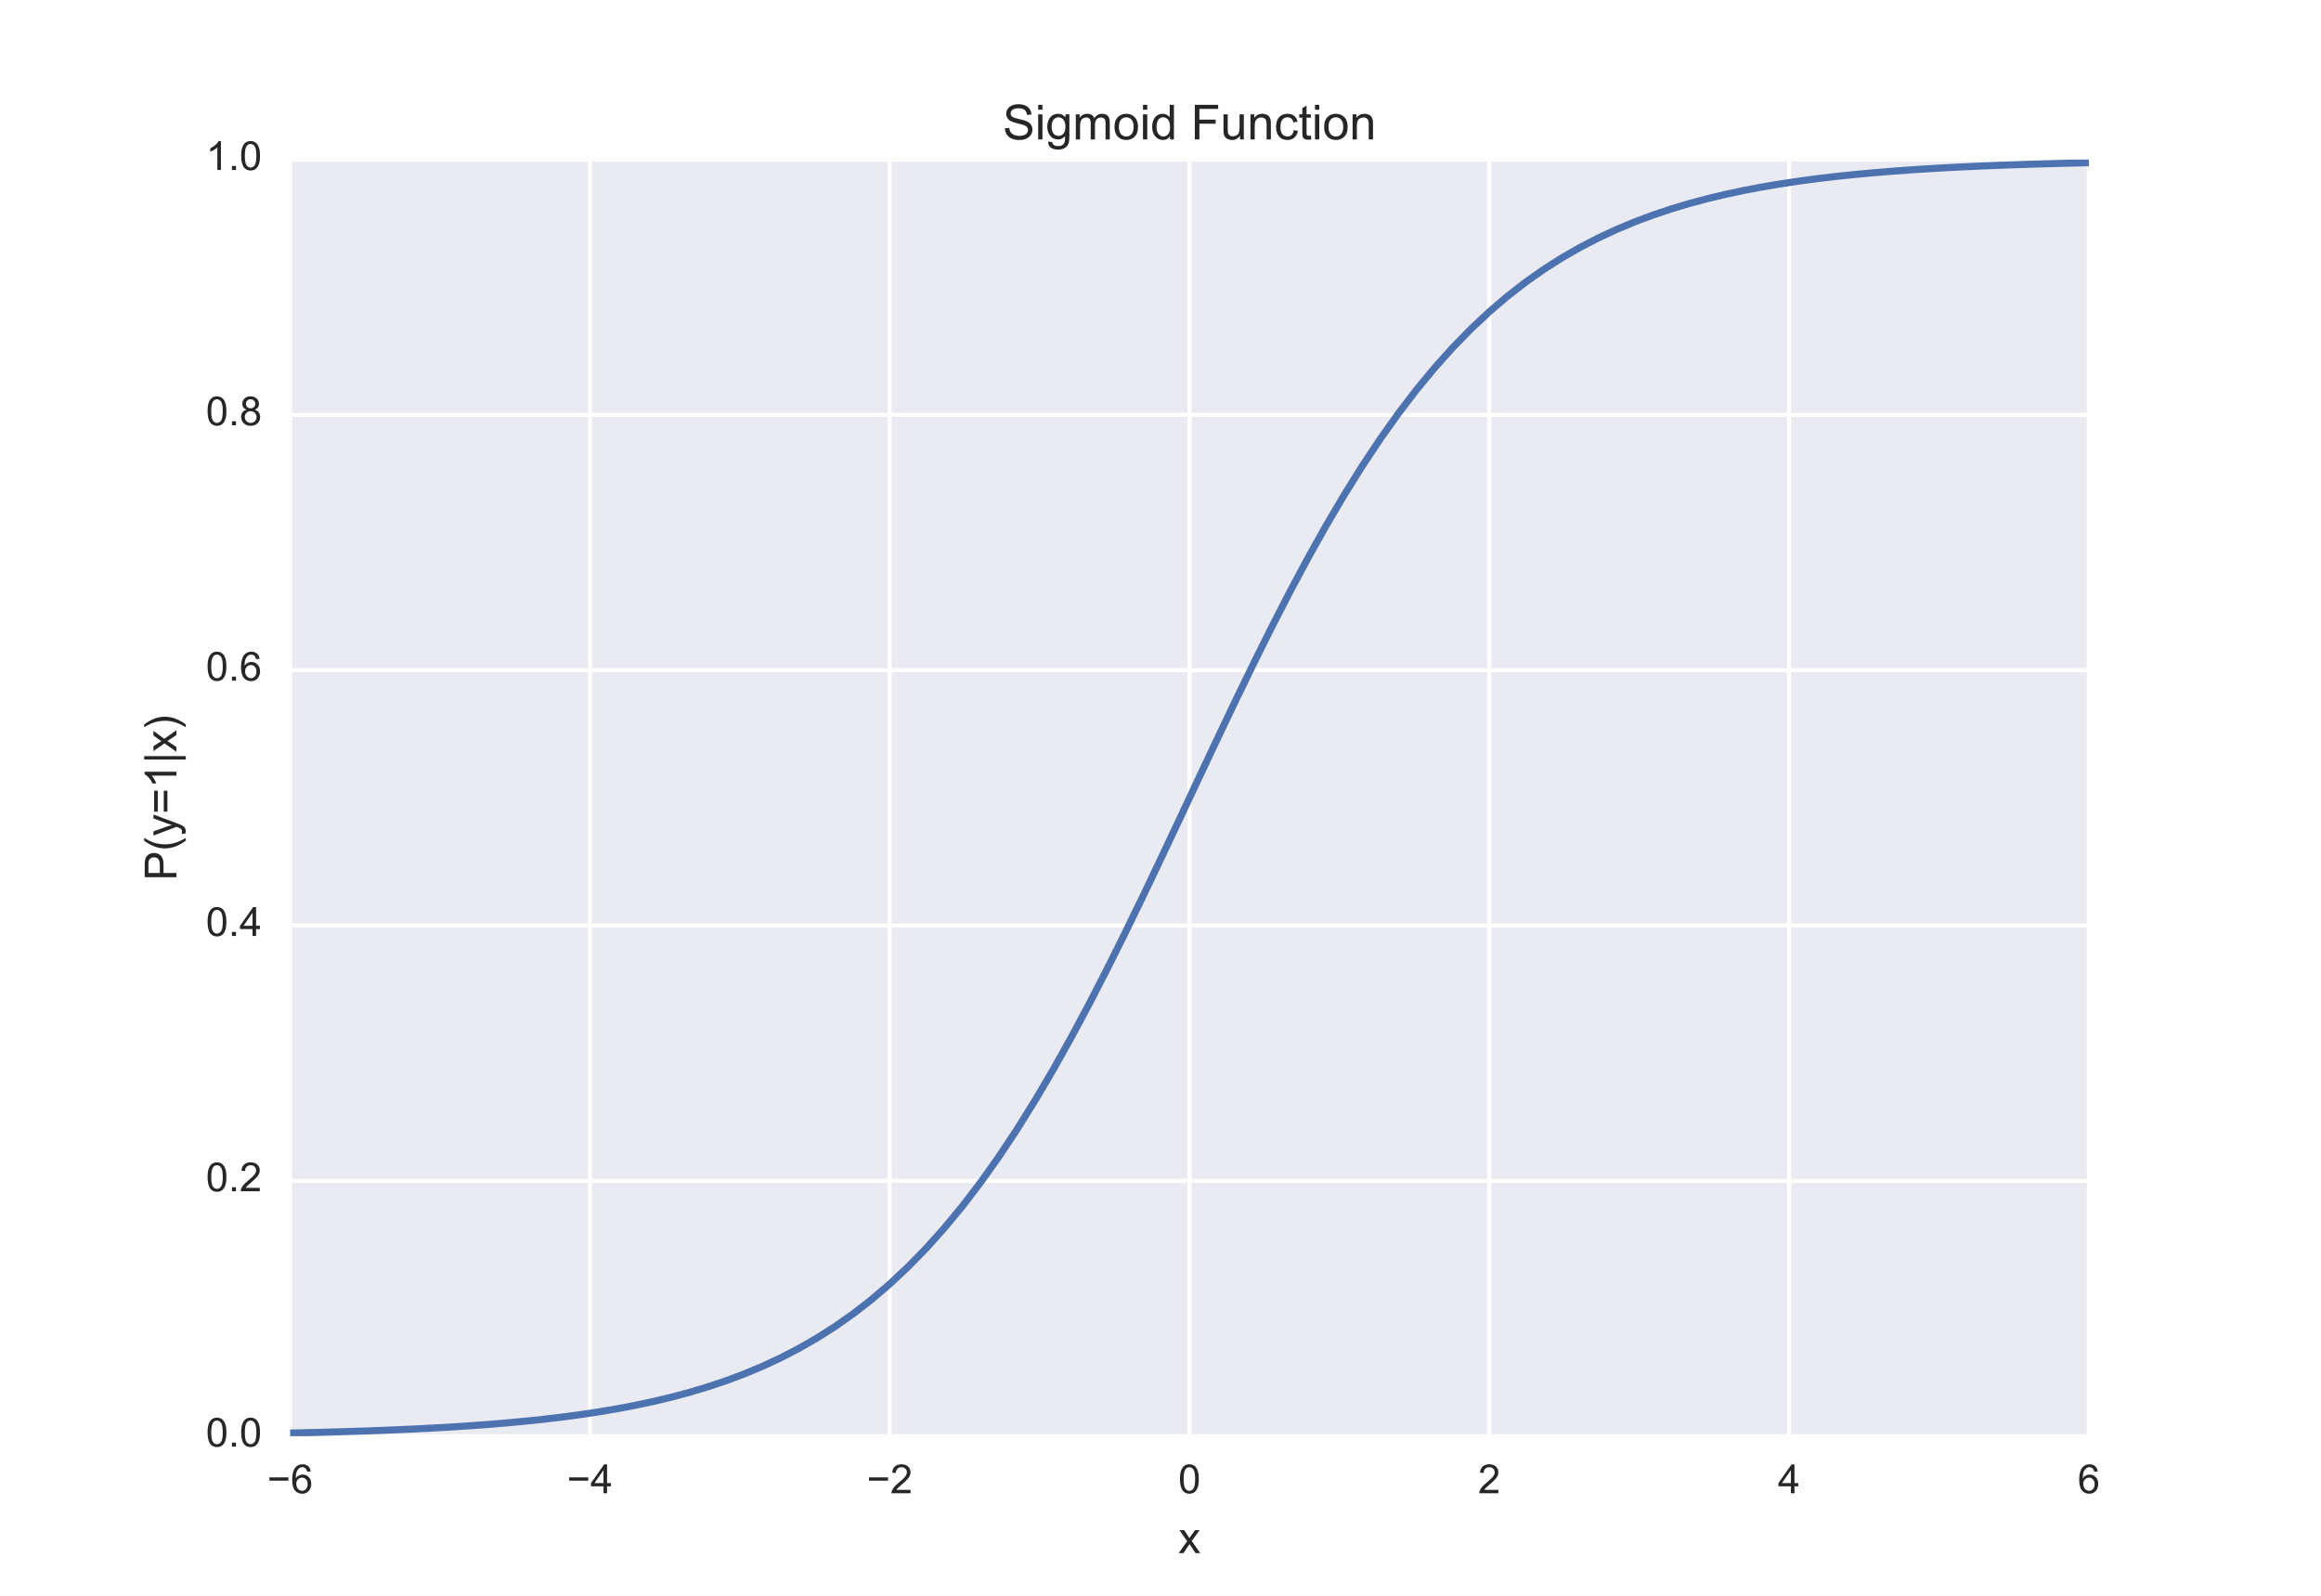
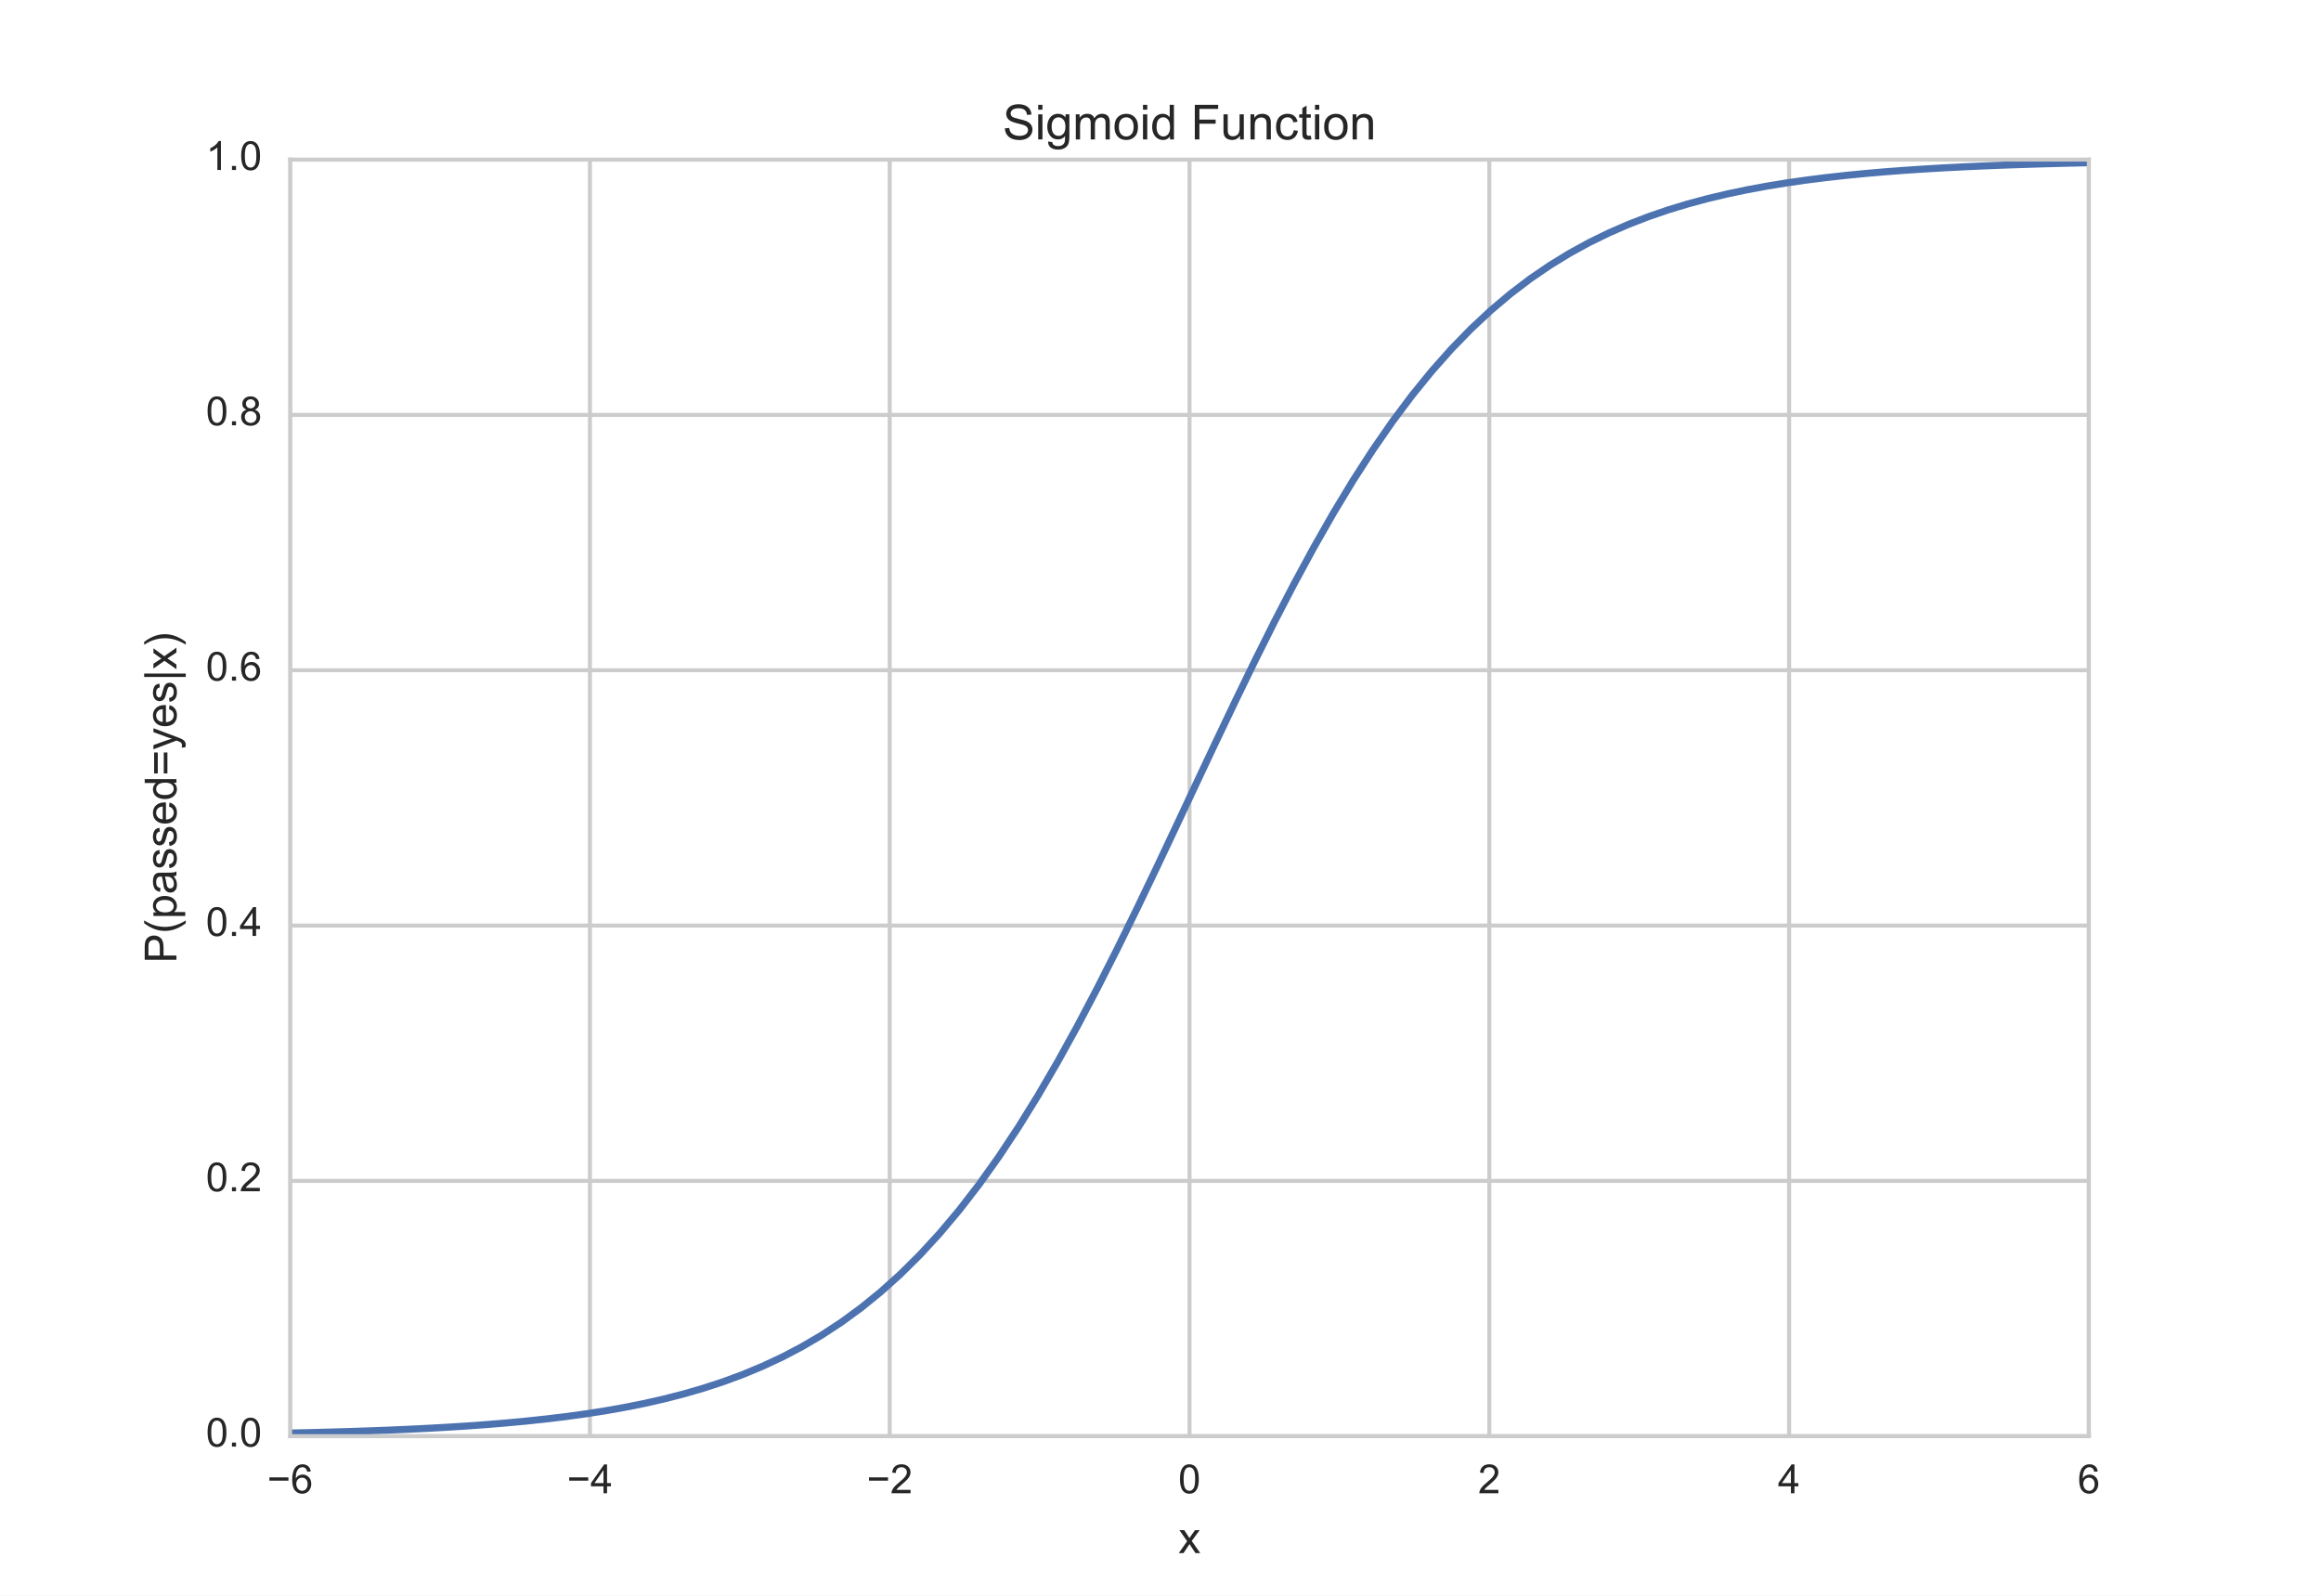
<svg xmlns="http://www.w3.org/2000/svg" xmlns:xlink="http://www.w3.org/1999/xlink" height="396pt" version="1.1" viewBox="0 0 576 396" width="576pt">
  <defs>
    <style type="text/css">
*{stroke-linecap:butt;stroke-linejoin:round;stroke-miterlimit:100000;}
  </style>
  </defs>
  <g id="figure_1">
    <g id="patch_1">
      <path d="M 0 396  L 576 396  L 576 0  L 0 0  z " style="fill:#ffffff;" />
    </g>
    <g id="axes_1">
      <g id="patch_2">
-         <path d="M 72 356.4  L 518.4 356.4  L 518.4 39.6  L 72 39.6  z " style="fill:#eaeaf2;" />
+         <path d="M 72 356.4  L 518.4 356.4  L 518.4 39.6  L 72 39.6  z " style="fill:#ffffff;" />
      </g>
      <g id="matplotlib.axis_1">
        <g id="xtick_1">
          <g id="line2d_1">
-             <path clip-path="url(#p80b9c79543)" d="M 72 356.4  L 72 39.6  " style="fill:none;stroke:#ffffff;stroke-linecap:round;" />
+             <path clip-path="url(#p1a069ae4d4)" d="M 72 356.4  L 72 39.6  " style="fill:none;stroke:#cccccc;stroke-linecap:round;" />
          </g>
          <g id="line2d_2">
            <defs>
-               <path d="M 0 0  L 0 0  " id="m925cec80c2" style="stroke:#262626;" />
-             </defs>
-             <g>
-               <use style="fill:#262626;stroke:#262626;" x="72.0" xlink:href="#m925cec80c2" y="356.4" />
+               <path d="M 0 0  L 0 0  " id="mfa83b766b3" style="stroke:#262626;" />
+             </defs>
+             <g>
+               <use style="fill:#262626;stroke:#262626;" x="72.0" xlink:href="#mfa83b766b3" y="356.4" />
            </g>
          </g>
          <g id="line2d_3">
            <g>
-               <use style="fill:#262626;stroke:#262626;" x="72.0" xlink:href="#m925cec80c2" y="39.6" />
+               <use style="fill:#262626;stroke:#262626;" x="72.0" xlink:href="#mfa83b766b3" y="39.6" />
            </g>
          </g>
          <g id="text_1">
            <defs>
              <path d="M 52.828 31.203  L 5.562 31.203  L 5.562 39.406  L 52.828 39.406  z " id="ArialMT-2212" />
              <path d="M 49.75 54.047  L 41.016 53.375  Q 39.844 58.547 37.703 60.891  Q 34.125 64.656 28.906 64.656  Q 24.703 64.656 21.531 62.312  Q 17.391 59.281 14.984 53.469  Q 12.594 47.656 12.5 36.922  Q 15.672 41.75 20.266 44.094  Q 24.859 46.438 29.891 46.438  Q 38.672 46.438 44.844 39.969  Q 51.031 33.5 51.031 23.25  Q 51.031 16.5 48.125 10.719  Q 45.219 4.938 40.141 1.859  Q 35.062 -1.219 28.609 -1.219  Q 17.625 -1.219 10.688 6.859  Q 3.766 14.938 3.766 33.5  Q 3.766 54.25 11.422 63.672  Q 18.109 71.875 29.438 71.875  Q 37.891 71.875 43.281 67.141  Q 48.688 62.406 49.75 54.047  M 13.875 23.188  Q 13.875 18.656 15.797 14.5  Q 17.719 10.359 21.188 8.172  Q 24.656 6 28.469 6  Q 34.031 6 38.031 10.484  Q 42.047 14.984 42.047 22.703  Q 42.047 30.125 38.078 34.391  Q 34.125 38.672 28.125 38.672  Q 22.172 38.672 18.016 34.391  Q 13.875 30.125 13.875 23.188  " id="ArialMT-36" />
            </defs>
            <g style="fill:#262626;" transform="translate(66.29922 370.5578)scale(0.1 -0.1)">
              <use xlink:href="#ArialMT-2212" />
              <use x="58.398" xlink:href="#ArialMT-36" />
            </g>
          </g>
        </g>
        <g id="xtick_2">
          <g id="line2d_4">
-             <path clip-path="url(#p80b9c79543)" d="M 146.4 356.4  L 146.4 39.6  " style="fill:none;stroke:#ffffff;stroke-linecap:round;" />
+             <path clip-path="url(#p1a069ae4d4)" d="M 146.4 356.4  L 146.4 39.6  " style="fill:none;stroke:#cccccc;stroke-linecap:round;" />
          </g>
          <g id="line2d_5">
            <g>
-               <use style="fill:#262626;stroke:#262626;" x="146.4" xlink:href="#m925cec80c2" y="356.4" />
+               <use style="fill:#262626;stroke:#262626;" x="146.4" xlink:href="#mfa83b766b3" y="356.4" />
            </g>
          </g>
          <g id="line2d_6">
            <g>
-               <use style="fill:#262626;stroke:#262626;" x="146.4" xlink:href="#m925cec80c2" y="39.6" />
+               <use style="fill:#262626;stroke:#262626;" x="146.4" xlink:href="#mfa83b766b3" y="39.6" />
            </g>
          </g>
          <g id="text_2">
            <defs>
              <path d="M 32.328 0  L 32.328 17.141  L 1.266 17.141  L 1.266 25.203  L 33.938 71.578  L 41.109 71.578  L 41.109 25.203  L 50.781 25.203  L 50.781 17.141  L 41.109 17.141  L 41.109 0  z M 32.328 25.203  L 32.328 57.469  L 9.906 25.203  z " id="ArialMT-34" />
            </defs>
            <g style="fill:#262626;" transform="translate(140.6992 370.5578)scale(0.1 -0.1)">
              <use xlink:href="#ArialMT-2212" />
              <use x="58.398" xlink:href="#ArialMT-34" />
            </g>
          </g>
        </g>
        <g id="xtick_3">
          <g id="line2d_7">
-             <path clip-path="url(#p80b9c79543)" d="M 220.8 356.4  L 220.8 39.6  " style="fill:none;stroke:#ffffff;stroke-linecap:round;" />
+             <path clip-path="url(#p1a069ae4d4)" d="M 220.8 356.4  L 220.8 39.6  " style="fill:none;stroke:#cccccc;stroke-linecap:round;" />
          </g>
          <g id="line2d_8">
            <g>
-               <use style="fill:#262626;stroke:#262626;" x="220.8" xlink:href="#m925cec80c2" y="356.4" />
+               <use style="fill:#262626;stroke:#262626;" x="220.8" xlink:href="#mfa83b766b3" y="356.4" />
            </g>
          </g>
          <g id="line2d_9">
            <g>
-               <use style="fill:#262626;stroke:#262626;" x="220.8" xlink:href="#m925cec80c2" y="39.6" />
+               <use style="fill:#262626;stroke:#262626;" x="220.8" xlink:href="#mfa83b766b3" y="39.6" />
            </g>
          </g>
          <g id="text_3">
            <defs>
              <path d="M 50.344 8.453  L 50.344 0  L 3.031 0  Q 2.938 3.172 4.047 6.109  Q 5.859 10.938 9.828 15.625  Q 13.812 20.312 21.344 26.469  Q 33.016 36.031 37.109 41.625  Q 41.219 47.219 41.219 52.203  Q 41.219 57.422 37.469 61  Q 33.734 64.594 27.734 64.594  Q 21.391 64.594 17.578 60.781  Q 13.766 56.984 13.719 50.25  L 4.688 51.172  Q 5.609 61.281 11.656 66.578  Q 17.719 71.875 27.938 71.875  Q 38.234 71.875 44.234 66.156  Q 50.25 60.453 50.25 52  Q 50.25 47.703 48.484 43.547  Q 46.734 39.406 42.656 34.812  Q 38.578 30.219 29.109 22.219  Q 21.188 15.578 18.938 13.203  Q 16.703 10.844 15.234 8.453  z " id="ArialMT-32" />
            </defs>
            <g style="fill:#262626;" transform="translate(215.0992 370.5578)scale(0.1 -0.1)">
              <use xlink:href="#ArialMT-2212" />
              <use x="58.398" xlink:href="#ArialMT-32" />
            </g>
          </g>
        </g>
        <g id="xtick_4">
          <g id="line2d_10">
-             <path clip-path="url(#p80b9c79543)" d="M 295.2 356.4  L 295.2 39.6  " style="fill:none;stroke:#ffffff;stroke-linecap:round;" />
+             <path clip-path="url(#p1a069ae4d4)" d="M 295.2 356.4  L 295.2 39.6  " style="fill:none;stroke:#cccccc;stroke-linecap:round;" />
          </g>
          <g id="line2d_11">
            <g>
-               <use style="fill:#262626;stroke:#262626;" x="295.2" xlink:href="#m925cec80c2" y="356.4" />
+               <use style="fill:#262626;stroke:#262626;" x="295.2" xlink:href="#mfa83b766b3" y="356.4" />
            </g>
          </g>
          <g id="line2d_12">
            <g>
-               <use style="fill:#262626;stroke:#262626;" x="295.2" xlink:href="#m925cec80c2" y="39.6" />
+               <use style="fill:#262626;stroke:#262626;" x="295.2" xlink:href="#mfa83b766b3" y="39.6" />
            </g>
          </g>
          <g id="text_4">
            <defs>
              <path d="M 4.156 35.297  Q 4.156 48 6.766 55.734  Q 9.375 63.484 14.516 67.672  Q 19.672 71.875 27.484 71.875  Q 33.25 71.875 37.594 69.547  Q 41.938 67.234 44.766 62.859  Q 47.609 58.5 49.219 52.219  Q 50.828 45.953 50.828 35.297  Q 50.828 22.703 48.234 14.969  Q 45.656 7.234 40.5 3  Q 35.359 -1.219 27.484 -1.219  Q 17.141 -1.219 11.234 6.203  Q 4.156 15.141 4.156 35.297  M 13.188 35.297  Q 13.188 17.672 17.312 11.828  Q 21.438 6 27.484 6  Q 33.547 6 37.672 11.859  Q 41.797 17.719 41.797 35.297  Q 41.797 52.984 37.672 58.781  Q 33.547 64.594 27.391 64.594  Q 21.344 64.594 17.719 59.469  Q 13.188 52.938 13.188 35.297  " id="ArialMT-30" />
            </defs>
            <g style="fill:#262626;" transform="translate(292.4195 370.5578)scale(0.1 -0.1)">
              <use xlink:href="#ArialMT-30" />
            </g>
          </g>
        </g>
        <g id="xtick_5">
          <g id="line2d_13">
-             <path clip-path="url(#p80b9c79543)" d="M 369.6 356.4  L 369.6 39.6  " style="fill:none;stroke:#ffffff;stroke-linecap:round;" />
+             <path clip-path="url(#p1a069ae4d4)" d="M 369.6 356.4  L 369.6 39.6  " style="fill:none;stroke:#cccccc;stroke-linecap:round;" />
          </g>
          <g id="line2d_14">
            <g>
-               <use style="fill:#262626;stroke:#262626;" x="369.6" xlink:href="#m925cec80c2" y="356.4" />
+               <use style="fill:#262626;stroke:#262626;" x="369.6" xlink:href="#mfa83b766b3" y="356.4" />
            </g>
          </g>
          <g id="line2d_15">
            <g>
-               <use style="fill:#262626;stroke:#262626;" x="369.6" xlink:href="#m925cec80c2" y="39.6" />
+               <use style="fill:#262626;stroke:#262626;" x="369.6" xlink:href="#mfa83b766b3" y="39.6" />
            </g>
          </g>
          <g id="text_5">
            <g style="fill:#262626;" transform="translate(366.8195 370.5578)scale(0.1 -0.1)">
              <use xlink:href="#ArialMT-32" />
            </g>
          </g>
        </g>
        <g id="xtick_6">
          <g id="line2d_16">
-             <path clip-path="url(#p80b9c79543)" d="M 444 356.4  L 444 39.6  " style="fill:none;stroke:#ffffff;stroke-linecap:round;" />
+             <path clip-path="url(#p1a069ae4d4)" d="M 444 356.4  L 444 39.6  " style="fill:none;stroke:#cccccc;stroke-linecap:round;" />
          </g>
          <g id="line2d_17">
            <g>
-               <use style="fill:#262626;stroke:#262626;" x="444.0" xlink:href="#m925cec80c2" y="356.4" />
+               <use style="fill:#262626;stroke:#262626;" x="444.0" xlink:href="#mfa83b766b3" y="356.4" />
            </g>
          </g>
          <g id="line2d_18">
            <g>
-               <use style="fill:#262626;stroke:#262626;" x="444.0" xlink:href="#m925cec80c2" y="39.6" />
+               <use style="fill:#262626;stroke:#262626;" x="444.0" xlink:href="#mfa83b766b3" y="39.6" />
            </g>
          </g>
          <g id="text_6">
            <g style="fill:#262626;" transform="translate(441.2195 370.5578)scale(0.1 -0.1)">
              <use xlink:href="#ArialMT-34" />
            </g>
          </g>
        </g>
        <g id="xtick_7">
          <g id="line2d_19">
-             <path clip-path="url(#p80b9c79543)" d="M 518.4 356.4  L 518.4 39.6  " style="fill:none;stroke:#ffffff;stroke-linecap:round;" />
+             <path clip-path="url(#p1a069ae4d4)" d="M 518.4 356.4  L 518.4 39.6  " style="fill:none;stroke:#cccccc;stroke-linecap:round;" />
          </g>
          <g id="line2d_20">
            <g>
-               <use style="fill:#262626;stroke:#262626;" x="518.4" xlink:href="#m925cec80c2" y="356.4" />
+               <use style="fill:#262626;stroke:#262626;" x="518.4" xlink:href="#mfa83b766b3" y="356.4" />
            </g>
          </g>
          <g id="line2d_21">
            <g>
-               <use style="fill:#262626;stroke:#262626;" x="518.4" xlink:href="#m925cec80c2" y="39.6" />
+               <use style="fill:#262626;stroke:#262626;" x="518.4" xlink:href="#mfa83b766b3" y="39.6" />
            </g>
          </g>
          <g id="text_7">
            <g style="fill:#262626;" transform="translate(515.6195 370.5578)scale(0.1 -0.1)">
              <use xlink:href="#ArialMT-36" />
            </g>
          </g>
        </g>
        <g id="text_8">
          <defs>
            <path d="M 0.734 0  L 19.672 26.953  L 2.156 51.859  L 13.141 51.859  L 21.094 39.703  Q 23.344 36.234 24.703 33.891  Q 26.859 37.109 28.656 39.594  L 37.406 51.859  L 47.906 51.859  L 29.984 27.438  L 49.266 0  L 38.484 0  L 27.828 16.109  L 25 20.453  L 11.375 0  z " id="ArialMT-78" />
          </defs>
          <g style="fill:#262626;" transform="translate(292.45 385.4189)scale(0.11 -0.11)">
            <use xlink:href="#ArialMT-78" />
          </g>
        </g>
      </g>
      <g id="matplotlib.axis_2">
        <g id="ytick_1">
          <g id="line2d_22">
-             <path clip-path="url(#p80b9c79543)" d="M 72 356.4  L 518.4 356.4  " style="fill:none;stroke:#ffffff;stroke-linecap:round;" />
+             <path clip-path="url(#p1a069ae4d4)" d="M 72 356.4  L 518.4 356.4  " style="fill:none;stroke:#cccccc;stroke-linecap:round;" />
          </g>
          <g id="line2d_23">
            <g>
-               <use style="fill:#262626;stroke:#262626;" x="72.0" xlink:href="#m925cec80c2" y="356.4" />
+               <use style="fill:#262626;stroke:#262626;" x="72.0" xlink:href="#mfa83b766b3" y="356.4" />
            </g>
          </g>
          <g id="line2d_24">
            <g>
-               <use style="fill:#262626;stroke:#262626;" x="518.4" xlink:href="#m925cec80c2" y="356.4" />
+               <use style="fill:#262626;stroke:#262626;" x="518.4" xlink:href="#mfa83b766b3" y="356.4" />
            </g>
          </g>
          <g id="text_9">
            <defs>
              <path d="M 9.078 0  L 9.078 10.016  L 19.094 10.016  L 19.094 0  z " id="ArialMT-2e" />
            </defs>
            <g style="fill:#262626;" transform="translate(51.1 358.9852)scale(0.1 -0.1)">
              <use xlink:href="#ArialMT-30" />
              <use x="55.615" xlink:href="#ArialMT-2e" />
              <use x="83.398" xlink:href="#ArialMT-30" />
            </g>
          </g>
        </g>
        <g id="ytick_2">
          <g id="line2d_25">
-             <path clip-path="url(#p80b9c79543)" d="M 72 293.04  L 518.4 293.04  " style="fill:none;stroke:#ffffff;stroke-linecap:round;" />
+             <path clip-path="url(#p1a069ae4d4)" d="M 72 293.04  L 518.4 293.04  " style="fill:none;stroke:#cccccc;stroke-linecap:round;" />
          </g>
          <g id="line2d_26">
            <g>
-               <use style="fill:#262626;stroke:#262626;" x="72.0" xlink:href="#m925cec80c2" y="293.04" />
+               <use style="fill:#262626;stroke:#262626;" x="72.0" xlink:href="#mfa83b766b3" y="293.04" />
            </g>
          </g>
          <g id="line2d_27">
            <g>
-               <use style="fill:#262626;stroke:#262626;" x="518.4" xlink:href="#m925cec80c2" y="293.04" />
+               <use style="fill:#262626;stroke:#262626;" x="518.4" xlink:href="#mfa83b766b3" y="293.04" />
            </g>
          </g>
          <g id="text_10">
            <g style="fill:#262626;" transform="translate(51.1 295.6252)scale(0.1 -0.1)">
              <use xlink:href="#ArialMT-30" />
              <use x="55.615" xlink:href="#ArialMT-2e" />
              <use x="83.398" xlink:href="#ArialMT-32" />
            </g>
          </g>
        </g>
        <g id="ytick_3">
          <g id="line2d_28">
-             <path clip-path="url(#p80b9c79543)" d="M 72 229.68  L 518.4 229.68  " style="fill:none;stroke:#ffffff;stroke-linecap:round;" />
+             <path clip-path="url(#p1a069ae4d4)" d="M 72 229.68  L 518.4 229.68  " style="fill:none;stroke:#cccccc;stroke-linecap:round;" />
          </g>
          <g id="line2d_29">
            <g>
-               <use style="fill:#262626;stroke:#262626;" x="72.0" xlink:href="#m925cec80c2" y="229.68" />
+               <use style="fill:#262626;stroke:#262626;" x="72.0" xlink:href="#mfa83b766b3" y="229.68" />
            </g>
          </g>
          <g id="line2d_30">
            <g>
-               <use style="fill:#262626;stroke:#262626;" x="518.4" xlink:href="#m925cec80c2" y="229.68" />
+               <use style="fill:#262626;stroke:#262626;" x="518.4" xlink:href="#mfa83b766b3" y="229.68" />
            </g>
          </g>
          <g id="text_11">
            <g style="fill:#262626;" transform="translate(51.1 232.2652)scale(0.1 -0.1)">
              <use xlink:href="#ArialMT-30" />
              <use x="55.615" xlink:href="#ArialMT-2e" />
              <use x="83.398" xlink:href="#ArialMT-34" />
            </g>
          </g>
        </g>
        <g id="ytick_4">
          <g id="line2d_31">
-             <path clip-path="url(#p80b9c79543)" d="M 72 166.32  L 518.4 166.32  " style="fill:none;stroke:#ffffff;stroke-linecap:round;" />
+             <path clip-path="url(#p1a069ae4d4)" d="M 72 166.32  L 518.4 166.32  " style="fill:none;stroke:#cccccc;stroke-linecap:round;" />
          </g>
          <g id="line2d_32">
            <g>
-               <use style="fill:#262626;stroke:#262626;" x="72.0" xlink:href="#m925cec80c2" y="166.32" />
+               <use style="fill:#262626;stroke:#262626;" x="72.0" xlink:href="#mfa83b766b3" y="166.32" />
            </g>
          </g>
          <g id="line2d_33">
            <g>
-               <use style="fill:#262626;stroke:#262626;" x="518.4" xlink:href="#m925cec80c2" y="166.32" />
+               <use style="fill:#262626;stroke:#262626;" x="518.4" xlink:href="#mfa83b766b3" y="166.32" />
            </g>
          </g>
          <g id="text_12">
            <g style="fill:#262626;" transform="translate(51.1 168.9052)scale(0.1 -0.1)">
              <use xlink:href="#ArialMT-30" />
              <use x="55.615" xlink:href="#ArialMT-2e" />
              <use x="83.398" xlink:href="#ArialMT-36" />
            </g>
          </g>
        </g>
        <g id="ytick_5">
          <g id="line2d_34">
-             <path clip-path="url(#p80b9c79543)" d="M 72 102.96  L 518.4 102.96  " style="fill:none;stroke:#ffffff;stroke-linecap:round;" />
+             <path clip-path="url(#p1a069ae4d4)" d="M 72 102.96  L 518.4 102.96  " style="fill:none;stroke:#cccccc;stroke-linecap:round;" />
          </g>
          <g id="line2d_35">
            <g>
-               <use style="fill:#262626;stroke:#262626;" x="72.0" xlink:href="#m925cec80c2" y="102.96" />
+               <use style="fill:#262626;stroke:#262626;" x="72.0" xlink:href="#mfa83b766b3" y="102.96" />
            </g>
          </g>
          <g id="line2d_36">
            <g>
-               <use style="fill:#262626;stroke:#262626;" x="518.4" xlink:href="#m925cec80c2" y="102.96" />
+               <use style="fill:#262626;stroke:#262626;" x="518.4" xlink:href="#mfa83b766b3" y="102.96" />
            </g>
          </g>
          <g id="text_13">
            <defs>
              <path d="M 17.672 38.812  Q 12.203 40.828 9.562 44.531  Q 6.938 48.25 6.938 53.422  Q 6.938 61.234 12.547 66.547  Q 18.172 71.875 27.484 71.875  Q 36.859 71.875 42.578 66.422  Q 48.297 60.984 48.297 53.172  Q 48.297 48.188 45.672 44.5  Q 43.062 40.828 37.75 38.812  Q 44.344 36.672 47.781 31.875  Q 51.219 27.094 51.219 20.453  Q 51.219 11.281 44.719 5.031  Q 38.234 -1.219 27.641 -1.219  Q 17.047 -1.219 10.547 5.047  Q 4.047 11.328 4.047 20.703  Q 4.047 27.688 7.594 32.391  Q 11.141 37.109 17.672 38.812  M 15.922 53.719  Q 15.922 48.641 19.188 45.406  Q 22.469 42.188 27.688 42.188  Q 32.766 42.188 36.016 45.375  Q 39.266 48.578 39.266 53.219  Q 39.266 58.062 35.906 61.359  Q 32.562 64.656 27.594 64.656  Q 22.562 64.656 19.234 61.422  Q 15.922 58.203 15.922 53.719  M 13.094 20.656  Q 13.094 16.891 14.875 13.375  Q 16.656 9.859 20.172 7.922  Q 23.688 6 27.734 6  Q 34.031 6 38.125 10.047  Q 42.234 14.109 42.234 20.359  Q 42.234 26.703 38.016 30.859  Q 33.797 35.016 27.438 35.016  Q 21.234 35.016 17.156 30.906  Q 13.094 26.812 13.094 20.656  " id="ArialMT-38" />
            </defs>
            <g style="fill:#262626;" transform="translate(51.1 105.5452)scale(0.1 -0.1)">
              <use xlink:href="#ArialMT-30" />
              <use x="55.615" xlink:href="#ArialMT-2e" />
              <use x="83.398" xlink:href="#ArialMT-38" />
            </g>
          </g>
        </g>
        <g id="ytick_6">
          <g id="line2d_37">
-             <path clip-path="url(#p80b9c79543)" d="M 72 39.6  L 518.4 39.6  " style="fill:none;stroke:#ffffff;stroke-linecap:round;" />
+             <path clip-path="url(#p1a069ae4d4)" d="M 72 39.6  L 518.4 39.6  " style="fill:none;stroke:#cccccc;stroke-linecap:round;" />
          </g>
          <g id="line2d_38">
            <g>
-               <use style="fill:#262626;stroke:#262626;" x="72.0" xlink:href="#m925cec80c2" y="39.6" />
+               <use style="fill:#262626;stroke:#262626;" x="72.0" xlink:href="#mfa83b766b3" y="39.6" />
            </g>
          </g>
          <g id="line2d_39">
            <g>
-               <use style="fill:#262626;stroke:#262626;" x="518.4" xlink:href="#m925cec80c2" y="39.6" />
+               <use style="fill:#262626;stroke:#262626;" x="518.4" xlink:href="#mfa83b766b3" y="39.6" />
            </g>
          </g>
          <g id="text_14">
            <defs>
              <path d="M 37.25 0  L 28.469 0  L 28.469 56  Q 25.297 52.984 20.141 49.953  Q 14.984 46.922 10.891 45.406  L 10.891 53.906  Q 18.266 57.375 23.781 62.297  Q 29.297 67.234 31.594 71.875  L 37.25 71.875  z " id="ArialMT-31" />
            </defs>
            <g style="fill:#262626;" transform="translate(51.1 42.18516)scale(0.1 -0.1)">
              <use xlink:href="#ArialMT-31" />
              <use x="55.615" xlink:href="#ArialMT-2e" />
              <use x="83.398" xlink:href="#ArialMT-30" />
            </g>
          </g>
        </g>
        <g id="text_15">
          <defs>
+             <path d="M 40.438 6.391  Q 35.547 2.25 31.031 0.531  Q 26.516 -1.172 21.344 -1.172  Q 12.797 -1.172 8.203 3  Q 3.609 7.172 3.609 13.672  Q 3.609 17.484 5.344 20.625  Q 7.078 23.781 9.891 25.688  Q 12.703 27.594 16.219 28.562  Q 18.797 29.25 24.031 29.891  Q 34.672 31.156 39.703 32.906  Q 39.75 34.719 39.75 35.203  Q 39.75 40.578 37.25 42.781  Q 33.891 45.75 27.25 45.75  Q 21.047 45.75 18.094 43.578  Q 15.141 41.406 13.719 35.891  L 5.125 37.062  Q 6.297 42.578 8.984 45.969  Q 11.672 49.359 16.75 51.188  Q 21.828 53.031 28.516 53.031  Q 35.156 53.031 39.297 51.469  Q 43.453 49.906 45.406 47.531  Q 47.359 45.172 48.141 41.547  Q 48.578 39.312 48.578 33.453  L 48.578 21.734  Q 48.578 9.469 49.141 6.219  Q 49.703 2.984 51.375 0  L 42.188 0  Q 40.828 2.734 40.438 6.391  M 39.703 26.031  Q 34.906 24.078 25.344 22.703  Q 19.922 21.922 17.672 20.938  Q 15.438 19.969 14.203 18.094  Q 12.984 16.219 12.984 13.922  Q 12.984 10.406 15.641 8.062  Q 18.312 5.719 23.438 5.719  Q 28.516 5.719 32.469 7.938  Q 36.422 10.156 38.281 14.016  Q 39.703 17 39.703 22.797  z " id="ArialMT-61" />
            <path d="M 6.203 -19.969  L 5.219 -11.719  Q 8.109 -12.5 10.25 -12.5  Q 13.188 -12.5 14.938 -11.516  Q 16.703 -10.547 17.828 -8.797  Q 18.656 -7.469 20.516 -2.25  Q 20.75 -1.516 21.297 -0.094  L 1.609 51.859  L 11.078 51.859  L 21.875 21.828  Q 23.969 16.109 25.641 9.812  Q 27.156 15.875 29.25 21.625  L 40.328 51.859  L 49.125 51.859  L 29.391 -0.875  Q 26.219 -9.422 24.469 -12.641  Q 22.125 -17 19.094 -19.016  Q 16.062 -21.047 11.859 -21.047  Q 9.328 -21.047 6.203 -19.969  " id="ArialMT-79" />
+             <path d="M 42.094 16.703  L 51.172 15.578  Q 49.031 7.625 43.219 3.219  Q 37.406 -1.172 28.375 -1.172  Q 17 -1.172 10.328 5.828  Q 3.656 12.844 3.656 25.484  Q 3.656 38.578 10.391 45.797  Q 17.141 53.031 27.875 53.031  Q 38.281 53.031 44.875 45.953  Q 51.469 38.875 51.469 26.031  Q 51.469 25.25 51.422 23.688  L 12.75 23.688  Q 13.234 15.141 17.578 10.594  Q 21.922 6.062 28.422 6.062  Q 33.25 6.062 36.672 8.594  Q 40.094 11.141 42.094 16.703  M 13.234 30.906  L 42.188 30.906  Q 41.609 37.453 38.875 40.719  Q 34.672 45.797 27.984 45.797  Q 21.922 45.797 17.797 41.75  Q 13.672 37.703 13.234 30.906  " id="ArialMT-65" />
+             <path d="M 40.234 0  L 40.234 6.547  Q 35.297 -1.172 25.734 -1.172  Q 19.531 -1.172 14.328 2.25  Q 9.125 5.672 6.266 11.797  Q 3.422 17.922 3.422 25.875  Q 3.422 33.641 6 39.969  Q 8.594 46.297 13.766 49.656  Q 18.953 53.031 25.344 53.031  Q 30.031 53.031 33.688 51.047  Q 37.359 49.078 39.656 45.906  L 39.656 71.578  L 48.391 71.578  L 48.391 0  z M 12.453 25.875  Q 12.453 15.922 16.641 10.984  Q 20.844 6.062 26.562 6.062  Q 32.328 6.062 36.344 10.766  Q 40.375 15.484 40.375 25.141  Q 40.375 35.797 36.266 40.766  Q 32.172 45.75 26.172 45.75  Q 20.312 45.75 16.375 40.969  Q 12.453 36.188 12.453 25.875  " id="ArialMT-64" />
+             <path d="M 52.828 42.094  L 5.562 42.094  L 5.562 50.297  L 52.828 50.297  z M 52.828 20.359  L 5.562 20.359  L 5.562 28.562  L 52.828 28.562  z " id="ArialMT-3d" />
            <path d="M 7.719 0  L 7.719 71.578  L 34.719 71.578  Q 41.844 71.578 45.609 70.906  Q 50.875 70.016 54.438 67.547  Q 58.016 65.094 60.188 60.641  Q 62.359 56.203 62.359 50.875  Q 62.359 41.75 56.547 35.422  Q 50.734 29.109 35.547 29.109  L 17.188 29.109  L 17.188 0  z M 17.188 37.547  L 35.688 37.547  Q 44.875 37.547 48.734 40.969  Q 52.594 44.391 52.594 50.594  Q 52.594 55.078 50.312 58.266  Q 48.047 61.469 44.344 62.5  Q 41.938 63.141 35.5 63.141  L 17.188 63.141  z " id="ArialMT-50" />
-             <path d="M 52.828 42.094  L 5.562 42.094  L 5.562 50.297  L 52.828 50.297  z M 52.828 20.359  L 5.562 20.359  L 5.562 28.562  L 52.828 28.562  z " id="ArialMT-3d" />
+             <path d="M 6.594 -19.875  L 6.594 51.859  L 14.594 51.859  L 14.594 45.125  Q 17.438 49.078 21 51.047  Q 24.562 53.031 29.641 53.031  Q 36.281 53.031 41.359 49.609  Q 46.438 46.188 49.016 39.953  Q 51.609 33.734 51.609 26.312  Q 51.609 18.359 48.75 11.984  Q 45.906 5.609 40.453 2.219  Q 35.016 -1.172 29 -1.172  Q 24.609 -1.172 21.109 0.688  Q 17.625 2.547 15.375 5.375  L 15.375 -19.875  z M 14.547 25.641  Q 14.547 15.625 18.594 10.844  Q 22.656 6.062 28.422 6.062  Q 34.281 6.062 38.453 11.016  Q 42.625 15.969 42.625 26.375  Q 42.625 36.281 38.547 41.203  Q 34.469 46.141 28.812 46.141  Q 23.188 46.141 18.859 40.891  Q 14.547 35.641 14.547 25.641  " id="ArialMT-70" />
+             <path d="M 3.078 15.484  L 11.766 16.844  Q 12.5 11.625 15.844 8.844  Q 19.188 6.062 25.203 6.062  Q 31.25 6.062 34.172 8.516  Q 37.109 10.984 37.109 14.312  Q 37.109 17.281 34.516 19  Q 32.719 20.172 25.531 21.969  Q 15.875 24.422 12.141 26.203  Q 8.406 27.984 6.469 31.125  Q 4.547 34.281 4.547 38.094  Q 4.547 41.547 6.125 44.5  Q 7.719 47.469 10.453 49.422  Q 12.5 50.922 16.031 51.969  Q 19.578 53.031 23.641 53.031  Q 29.734 53.031 34.344 51.266  Q 38.969 49.516 41.156 46.5  Q 43.359 43.5 44.188 38.484  L 35.594 37.312  Q 35.016 41.312 32.203 43.547  Q 29.391 45.797 24.266 45.797  Q 18.219 45.797 15.625 43.797  Q 13.031 41.797 13.031 39.109  Q 13.031 37.406 14.109 36.031  Q 15.188 34.625 17.484 33.688  Q 18.797 33.203 25.25 31.453  Q 34.578 28.953 38.25 27.359  Q 41.938 25.781 44.031 22.75  Q 46.141 19.734 46.141 15.234  Q 46.141 10.844 43.578 6.953  Q 41.016 3.078 36.172 0.953  Q 31.344 -1.172 25.25 -1.172  Q 15.141 -1.172 9.844 3.031  Q 4.547 7.234 3.078 15.484  " id="ArialMT-73" />
            <path d="M 12.359 -21.047  L 6.062 -21.047  Q 20.656 2.391 20.656 25.875  Q 20.656 35.062 18.562 44.094  Q 16.891 51.422 13.922 58.156  Q 12.016 62.547 6.062 72.797  L 12.359 72.797  Q 21.531 60.547 25.922 48.188  Q 29.688 37.547 29.688 25.922  Q 29.688 12.75 24.625 0.438  Q 19.578 -11.859 12.359 -21.047  " id="ArialMT-29" />
            <path d="M 23.391 -21.047  Q 16.109 -11.859 11.078 0.438  Q 6.062 12.75 6.062 25.922  Q 6.062 37.547 9.812 48.188  Q 14.203 60.547 23.391 72.797  L 29.688 72.797  Q 23.781 62.641 21.875 58.297  Q 18.891 51.562 17.188 44.234  Q 15.094 35.109 15.094 25.875  Q 15.094 2.391 29.688 -21.047  z " id="ArialMT-28" />
            <path d="M 9.188 -21.047  L 9.188 72.797  L 16.844 72.797  L 16.844 -21.047  z " id="ArialMT-7c" />
          </defs>
-           <g style="fill:#262626;" transform="translate(43.78484 218.5313)rotate(-90.0)scale(0.11 -0.11)">
+           <g style="fill:#262626;" transform="translate(43.78484 239.0154)rotate(-90.0)scale(0.11 -0.11)">
            <use xlink:href="#ArialMT-50" />
            <use x="66.699" xlink:href="#ArialMT-28" />
-             <use x="100.0" xlink:href="#ArialMT-79" />
-             <use x="150.0" xlink:href="#ArialMT-3d" />
-             <use x="208.398" xlink:href="#ArialMT-31" />
-             <use x="264.014" xlink:href="#ArialMT-7c" />
-             <use x="289.99" xlink:href="#ArialMT-78" />
-             <use x="339.99" xlink:href="#ArialMT-29" />
+             <use x="100.0" xlink:href="#ArialMT-70" />
+             <use x="155.615" xlink:href="#ArialMT-61" />
+             <use x="211.23" xlink:href="#ArialMT-73" />
+             <use x="261.23" xlink:href="#ArialMT-73" />
+             <use x="311.23" xlink:href="#ArialMT-65" />
+             <use x="366.846" xlink:href="#ArialMT-64" />
+             <use x="422.461" xlink:href="#ArialMT-3d" />
+             <use x="480.859" xlink:href="#ArialMT-79" />
+             <use x="530.859" xlink:href="#ArialMT-65" />
+             <use x="586.475" xlink:href="#ArialMT-73" />
+             <use x="636.475" xlink:href="#ArialMT-7c" />
+             <use x="662.451" xlink:href="#ArialMT-78" />
+             <use x="712.451" xlink:href="#ArialMT-29" />
          </g>
        </g>
      </g>
      <g id="line2d_40">
-         <path clip-path="url(#p80b9c79543)" d="M 72 355.617  L 76.509 355.516  L 81.018 355.402  L 85.527 355.274  L 90.036 355.13  L 94.545 354.967  L 99.055 354.783  L 103.564 354.576  L 108.073 354.343  L 112.582 354.079  L 117.091 353.783  L 121.6 353.449  L 126.109 353.072  L 130.618 352.649  L 135.127 352.172  L 139.636 351.635  L 144.145 351.031  L 148.655 350.353  L 153.164 349.59  L 157.673 348.734  L 162.182 347.773  L 166.691 346.695  L 171.2 345.488  L 175.709 344.136  L 180.218 342.624  L 184.727 340.936  L 189.236 339.052  L 193.745 336.954  L 198.255 334.62  L 202.764 332.029  L 207.273 329.159  L 211.782 325.986  L 216.291 322.486  L 220.8 318.637  L 225.309 314.415  L 229.818 309.801  L 234.327 304.774  L 238.836 299.32  L 243.345 293.427  L 247.855 287.087  L 252.364 280.301  L 256.873 273.074  L 261.382 265.42  L 265.891 257.361  L 270.4 248.928  L 274.909 240.16  L 279.418 231.105  L 283.927 221.818  L 288.436 212.36  L 292.945 202.799  L 297.455 193.201  L 301.964 183.64  L 306.473 174.182  L 310.982 164.895  L 315.491 155.84  L 320 147.072  L 324.509 138.639  L 329.018 130.58  L 333.527 122.926  L 338.036 115.699  L 342.545 108.913  L 347.055 102.573  L 351.564 96.68  L 356.073 91.226  L 360.582 86.199  L 365.091 81.585  L 369.6 77.363  L 374.109 73.514  L 378.618 70.014  L 383.127 66.841  L 387.636 63.971  L 392.145 61.38  L 396.655 59.046  L 401.164 56.948  L 405.673 55.064  L 410.182 53.376  L 414.691 51.864  L 419.2 50.512  L 423.709 49.305  L 428.218 48.227  L 432.727 47.266  L 437.236 46.41  L 441.745 45.647  L 446.255 44.969  L 450.764 44.365  L 455.273 43.828  L 459.782 43.351  L 464.291 42.928  L 468.8 42.551  L 473.309 42.217  L 477.818 41.921  L 482.327 41.657  L 486.836 41.424  L 491.345 41.217  L 495.855 41.033  L 500.364 40.87  L 504.873 40.726  L 509.382 40.598  L 513.891 40.484  L 518.4 40.383  " style="fill:none;stroke:#4c72b0;stroke-linecap:round;stroke-width:1.75;" />
+         <path clip-path="url(#p1a069ae4d4)" d="M 72 355.617  L 76.885 355.507  L 81.77 355.382  L 86.655 355.24  L 91.539 355.078  L 96.424 354.893  L 101.309 354.683  L 106.194 354.443  L 111.079 354.171  L 115.964 353.86  L 120.848 353.507  L 125.733 353.105  L 130.618 352.649  L 135.503 352.129  L 140.388 351.539  L 145.273 350.869  L 150.158 350.108  L 155.042 349.245  L 159.927 348.267  L 164.812 347.159  L 169.697 345.906  L 174.582 344.488  L 179.467 342.888  L 184.352 341.084  L 189.236 339.052  L 194.121 336.769  L 199.006 334.207  L 203.891 331.339  L 208.776 328.136  L 213.661 324.568  L 218.545 320.606  L 223.43 316.221  L 228.315 311.384  L 233.2 306.07  L 238.085 300.259  L 242.97 293.935  L 247.855 287.087  L 252.739 279.715  L 257.624 271.827  L 262.509 263.442  L 267.394 254.589  L 272.279 245.313  L 277.164 235.665  L 282.048 225.712  L 286.933 215.528  L 291.818 205.195  L 296.703 194.8  L 301.588 184.433  L 306.473 174.182  L 311.358 164.131  L 316.242 154.358  L 321.127 144.931  L 326.012 135.91  L 330.897 127.341  L 335.782 119.258  L 340.667 111.686  L 345.552 104.637  L 350.436 98.112  L 355.321 92.105  L 360.206 86.602  L 365.091 81.585  L 369.976 77.029  L 374.861 72.907  L 379.745 69.191  L 384.63 65.852  L 389.515 62.858  L 394.4 60.182  L 399.285 57.795  L 404.17 55.669  L 409.055 53.781  L 413.939 52.104  L 418.824 50.619  L 423.709 49.305  L 428.594 48.143  L 433.479 47.116  L 438.364 46.211  L 443.248 45.412  L 448.133 44.708  L 453.018 44.089  L 457.903 43.543  L 462.788 43.063  L 467.673 42.641  L 472.558 42.27  L 477.442 41.944  L 482.327 41.657  L 487.212 41.406  L 492.097 41.185  L 496.982 40.99  L 501.867 40.82  L 506.752 40.67  L 511.636 40.539  L 516.521 40.424  L 521.406 40.323  L 526.291 40.234  L 531.176 40.156  L 536.061 40.088  L 540.945 40.028  L 545.83 39.975  L 550.715 39.929  L 555.6 39.889  " style="fill:none;stroke:#4c72b0;stroke-linecap:round;stroke-width:1.75;" />
      </g>
      <g id="patch_3">
-         <path d="M 72 39.6  L 518.4 39.6  " style="fill:none;" />
+         <path d="M 72 39.6  L 518.4 39.6  " style="fill:none;stroke:#cccccc;stroke-linecap:square;stroke-linejoin:miter;" />
      </g>
      <g id="patch_4">
-         <path d="M 518.4 356.4  L 518.4 39.6  " style="fill:none;" />
+         <path d="M 518.4 356.4  L 518.4 39.6  " style="fill:none;stroke:#cccccc;stroke-linecap:square;stroke-linejoin:miter;" />
      </g>
      <g id="patch_5">
-         <path d="M 72 356.4  L 518.4 356.4  " style="fill:none;" />
+         <path d="M 72 356.4  L 518.4 356.4  " style="fill:none;stroke:#cccccc;stroke-linecap:square;stroke-linejoin:miter;" />
      </g>
      <g id="patch_6">
-         <path d="M 72 356.4  L 72 39.6  " style="fill:none;" />
+         <path d="M 72 356.4  L 72 39.6  " style="fill:none;stroke:#cccccc;stroke-linecap:square;stroke-linejoin:miter;" />
      </g>
      <g id="text_16">
        <defs>
          <path d="M 40.438 19  L 49.078 17.875  Q 47.656 8.938 41.812 3.875  Q 35.984 -1.172 27.484 -1.172  Q 16.844 -1.172 10.375 5.781  Q 3.906 12.75 3.906 25.734  Q 3.906 34.125 6.688 40.422  Q 9.469 46.734 15.156 49.875  Q 20.844 53.031 27.547 53.031  Q 35.984 53.031 41.359 48.75  Q 46.734 44.484 48.25 36.625  L 39.703 35.297  Q 38.484 40.531 35.375 43.156  Q 32.281 45.797 27.875 45.797  Q 21.234 45.797 17.078 41.031  Q 12.938 36.281 12.938 25.984  Q 12.938 15.531 16.938 10.797  Q 20.953 6.062 27.391 6.062  Q 32.562 6.062 36.031 9.234  Q 39.5 12.406 40.438 19  " id="ArialMT-63" />
+           <path d="M 4.984 -4.297  L 13.531 -5.562  Q 14.062 -9.516 16.5 -11.328  Q 19.781 -13.766 25.438 -13.766  Q 31.547 -13.766 34.859 -11.328  Q 38.188 -8.891 39.359 -4.5  Q 40.047 -1.812 39.984 6.781  Q 34.234 0 25.641 0  Q 14.938 0 9.078 7.719  Q 3.219 15.438 3.219 26.219  Q 3.219 33.641 5.906 39.906  Q 8.594 46.188 13.688 49.609  Q 18.797 53.031 25.688 53.031  Q 34.859 53.031 40.828 45.609  L 40.828 51.859  L 48.922 51.859  L 48.922 7.031  Q 48.922 -5.078 46.453 -10.125  Q 44 -15.188 38.641 -18.109  Q 33.297 -21.047 25.484 -21.047  Q 16.219 -21.047 10.5 -16.875  Q 4.781 -12.703 4.984 -4.297  M 12.25 26.859  Q 12.25 16.656 16.297 11.969  Q 20.359 7.281 26.469 7.281  Q 32.516 7.281 36.609 11.938  Q 40.719 16.609 40.719 26.562  Q 40.719 36.078 36.5 40.906  Q 32.281 45.75 26.312 45.75  Q 20.453 45.75 16.344 40.984  Q 12.25 36.234 12.25 26.859  " id="ArialMT-67" />
          <path d="M 40.578 0  L 40.578 7.625  Q 34.516 -1.172 24.125 -1.172  Q 19.531 -1.172 15.547 0.578  Q 11.578 2.344 9.641 5  Q 7.719 7.672 6.938 11.531  Q 6.391 14.109 6.391 19.734  L 6.391 51.859  L 15.188 51.859  L 15.188 23.094  Q 15.188 16.219 15.719 13.812  Q 16.547 10.359 19.234 8.375  Q 21.922 6.391 25.875 6.391  Q 29.828 6.391 33.297 8.422  Q 36.766 10.453 38.203 13.938  Q 39.656 17.438 39.656 24.078  L 39.656 51.859  L 48.438 51.859  L 48.438 0  z " id="ArialMT-75" />
-           <path d="M 4.984 -4.297  L 13.531 -5.562  Q 14.062 -9.516 16.5 -11.328  Q 19.781 -13.766 25.438 -13.766  Q 31.547 -13.766 34.859 -11.328  Q 38.188 -8.891 39.359 -4.5  Q 40.047 -1.812 39.984 6.781  Q 34.234 0 25.641 0  Q 14.938 0 9.078 7.719  Q 3.219 15.438 3.219 26.219  Q 3.219 33.641 5.906 39.906  Q 8.594 46.188 13.688 49.609  Q 18.797 53.031 25.688 53.031  Q 34.859 53.031 40.828 45.609  L 40.828 51.859  L 48.922 51.859  L 48.922 7.031  Q 48.922 -5.078 46.453 -10.125  Q 44 -15.188 38.641 -18.109  Q 33.297 -21.047 25.484 -21.047  Q 16.219 -21.047 10.5 -16.875  Q 4.781 -12.703 4.984 -4.297  M 12.25 26.859  Q 12.25 16.656 16.297 11.969  Q 20.359 7.281 26.469 7.281  Q 32.516 7.281 36.609 11.938  Q 40.719 16.609 40.719 26.562  Q 40.719 36.078 36.5 40.906  Q 32.281 45.75 26.312 45.75  Q 20.453 45.75 16.344 40.984  Q 12.25 36.234 12.25 26.859  " id="ArialMT-67" />
-           <path d="M 40.234 0  L 40.234 6.547  Q 35.297 -1.172 25.734 -1.172  Q 19.531 -1.172 14.328 2.25  Q 9.125 5.672 6.266 11.797  Q 3.422 17.922 3.422 25.875  Q 3.422 33.641 6 39.969  Q 8.594 46.297 13.766 49.656  Q 18.953 53.031 25.344 53.031  Q 30.031 53.031 33.688 51.047  Q 37.359 49.078 39.656 45.906  L 39.656 71.578  L 48.391 71.578  L 48.391 0  z M 12.453 25.875  Q 12.453 15.922 16.641 10.984  Q 20.844 6.062 26.562 6.062  Q 32.328 6.062 36.344 10.766  Q 40.375 15.484 40.375 25.141  Q 40.375 35.797 36.266 40.766  Q 32.172 45.75 26.172 45.75  Q 20.312 45.75 16.375 40.969  Q 12.453 36.188 12.453 25.875  " id="ArialMT-64" />
          <path d="M 25.781 7.859  L 27.047 0.094  Q 23.344 -0.688 20.406 -0.688  Q 15.625 -0.688 12.984 0.828  Q 10.359 2.344 9.281 4.812  Q 8.203 7.281 8.203 15.188  L 8.203 45.016  L 1.766 45.016  L 1.766 51.859  L 8.203 51.859  L 8.203 64.703  L 16.938 69.969  L 16.938 51.859  L 25.781 51.859  L 25.781 45.016  L 16.938 45.016  L 16.938 14.703  Q 16.938 10.938 17.406 9.859  Q 17.875 8.797 18.922 8.156  Q 19.969 7.516 21.922 7.516  Q 23.391 7.516 25.781 7.859  " id="ArialMT-74" />
          <path d="M 4.5 23  L 13.422 23.781  Q 14.062 18.406 16.375 14.969  Q 18.703 11.531 23.578 9.406  Q 28.469 7.281 34.578 7.281  Q 39.984 7.281 44.141 8.891  Q 48.297 10.5 50.312 13.297  Q 52.344 16.109 52.344 19.438  Q 52.344 22.797 50.391 25.312  Q 48.438 27.828 43.953 29.547  Q 41.062 30.672 31.203 33.031  Q 21.344 35.406 17.391 37.5  Q 12.25 40.188 9.734 44.156  Q 7.234 48.141 7.234 53.078  Q 7.234 58.5 10.297 63.203  Q 13.375 67.922 19.281 70.359  Q 25.203 72.797 32.422 72.797  Q 40.375 72.797 46.453 70.234  Q 52.547 67.672 55.812 62.688  Q 59.078 57.719 59.328 51.422  L 50.25 50.734  Q 49.516 57.516 45.281 60.984  Q 41.062 64.453 32.812 64.453  Q 24.219 64.453 20.281 61.297  Q 16.359 58.156 16.359 53.719  Q 16.359 49.859 19.141 47.359  Q 21.875 44.875 33.422 42.266  Q 44.969 39.656 49.266 37.703  Q 55.516 34.812 58.484 30.391  Q 61.469 25.984 61.469 20.219  Q 61.469 14.5 58.203 9.438  Q 54.938 4.391 48.797 1.578  Q 42.672 -1.219 35.016 -1.219  Q 25.297 -1.219 18.719 1.609  Q 12.156 4.438 8.422 10.125  Q 4.688 15.828 4.5 23  " id="ArialMT-53" />
          <path d="M 6.641 61.469  L 6.641 71.578  L 15.438 71.578  L 15.438 61.469  z M 6.641 0  L 6.641 51.859  L 15.438 51.859  L 15.438 0  z " id="ArialMT-69" />
          <path d="M 8.203 0  L 8.203 71.578  L 56.5 71.578  L 56.5 63.141  L 17.672 63.141  L 17.672 40.969  L 51.266 40.969  L 51.266 32.516  L 17.672 32.516  L 17.672 0  z " id="ArialMT-46" />
          <path d="M 3.328 25.922  Q 3.328 40.328 11.328 47.266  Q 18.016 53.031 27.641 53.031  Q 38.328 53.031 45.109 46.016  Q 51.906 39.016 51.906 26.656  Q 51.906 16.656 48.906 10.906  Q 45.906 5.172 40.156 2  Q 34.422 -1.172 27.641 -1.172  Q 16.75 -1.172 10.031 5.812  Q 3.328 12.797 3.328 25.922  M 12.359 25.922  Q 12.359 15.969 16.703 11.016  Q 21.047 6.062 27.641 6.062  Q 34.188 6.062 38.531 11.031  Q 42.875 16.016 42.875 26.219  Q 42.875 35.844 38.5 40.797  Q 34.125 45.75 27.641 45.75  Q 21.047 45.75 16.703 40.812  Q 12.359 35.891 12.359 25.922  " id="ArialMT-6f" />
          <path d="M 6.594 0  L 6.594 51.859  L 14.5 51.859  L 14.5 44.484  Q 20.219 53.031 31 53.031  Q 35.688 53.031 39.625 51.344  Q 43.562 49.656 45.516 46.922  Q 47.469 44.188 48.25 40.438  Q 48.734 37.984 48.734 31.891  L 48.734 0  L 39.938 0  L 39.938 31.547  Q 39.938 36.922 38.906 39.578  Q 37.891 42.234 35.281 43.812  Q 32.672 45.406 29.156 45.406  Q 23.531 45.406 19.453 41.844  Q 15.375 38.281 15.375 28.328  L 15.375 0  z " id="ArialMT-6e" />
          <path d="M 6.594 0  L 6.594 51.859  L 14.453 51.859  L 14.453 44.578  Q 16.891 48.391 20.938 50.703  Q 25 53.031 30.172 53.031  Q 35.938 53.031 39.625 50.641  Q 43.312 48.25 44.828 43.953  Q 50.984 53.031 60.844 53.031  Q 68.562 53.031 72.703 48.75  Q 76.859 44.484 76.859 35.594  L 76.859 0  L 68.109 0  L 68.109 32.672  Q 68.109 37.938 67.25 40.25  Q 66.406 42.578 64.156 43.984  Q 61.922 45.406 58.891 45.406  Q 53.422 45.406 49.797 41.766  Q 46.188 38.141 46.188 30.125  L 46.188 0  L 37.406 0  L 37.406 33.688  Q 37.406 39.547 35.25 42.469  Q 33.109 45.406 28.219 45.406  Q 24.516 45.406 21.359 43.453  Q 18.219 41.5 16.797 37.734  Q 15.375 33.984 15.375 26.906  L 15.375 0  z " id="ArialMT-6d" />
          <path id="ArialMT-20" />
        </defs>
        <g style="fill:#262626;" transform="translate(248.8462 34.6)scale(0.12 -0.12)">
          <use xlink:href="#ArialMT-53" />
          <use x="66.699" xlink:href="#ArialMT-69" />
          <use x="88.916" xlink:href="#ArialMT-67" />
          <use x="144.531" xlink:href="#ArialMT-6d" />
          <use x="227.832" xlink:href="#ArialMT-6f" />
          <use x="283.447" xlink:href="#ArialMT-69" />
          <use x="305.664" xlink:href="#ArialMT-64" />
          <use x="361.279" xlink:href="#ArialMT-20" />
          <use x="389.062" xlink:href="#ArialMT-46" />
          <use x="450.146" xlink:href="#ArialMT-75" />
          <use x="505.762" xlink:href="#ArialMT-6e" />
          <use x="561.377" xlink:href="#ArialMT-63" />
          <use x="611.377" xlink:href="#ArialMT-74" />
          <use x="639.16" xlink:href="#ArialMT-69" />
          <use x="661.377" xlink:href="#ArialMT-6f" />
          <use x="716.992" xlink:href="#ArialMT-6e" />
        </g>
      </g>
    </g>
  </g>
  <defs>
-     <clipPath id="p80b9c79543">
+     <clipPath id="p1a069ae4d4">
      <rect height="316.8" width="446.4" x="72.0" y="39.6" />
    </clipPath>
  </defs>
</svg>
